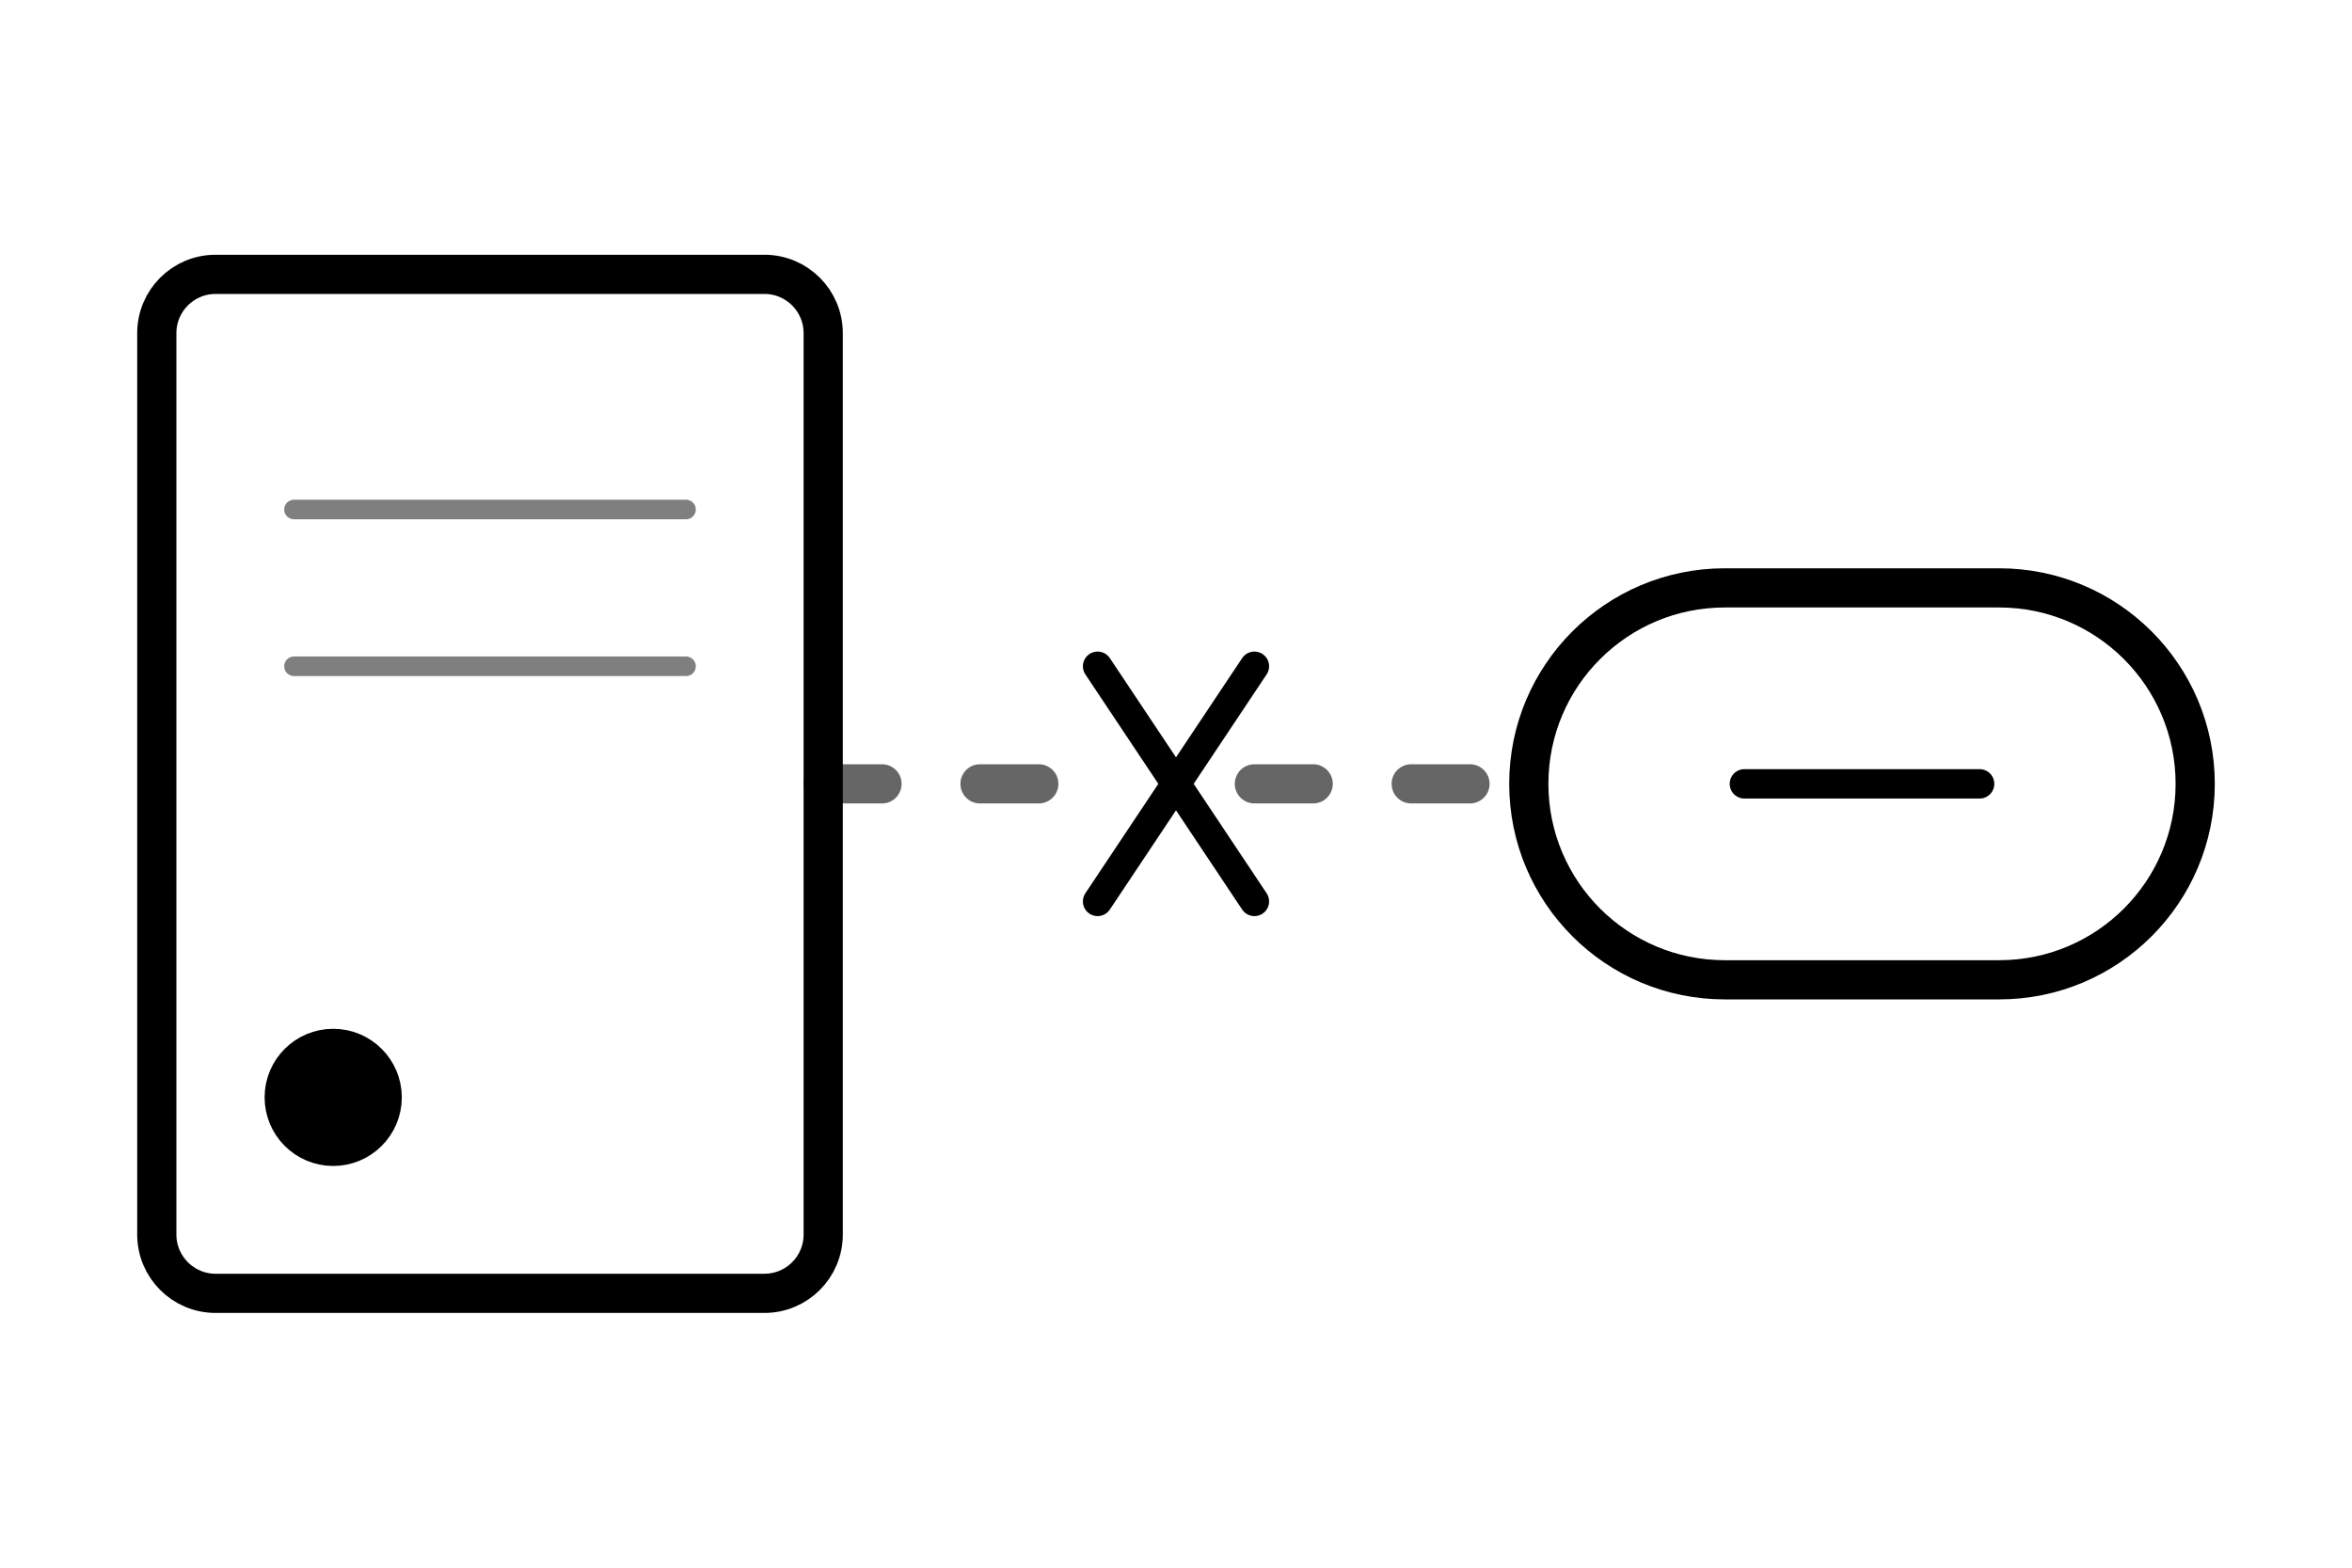
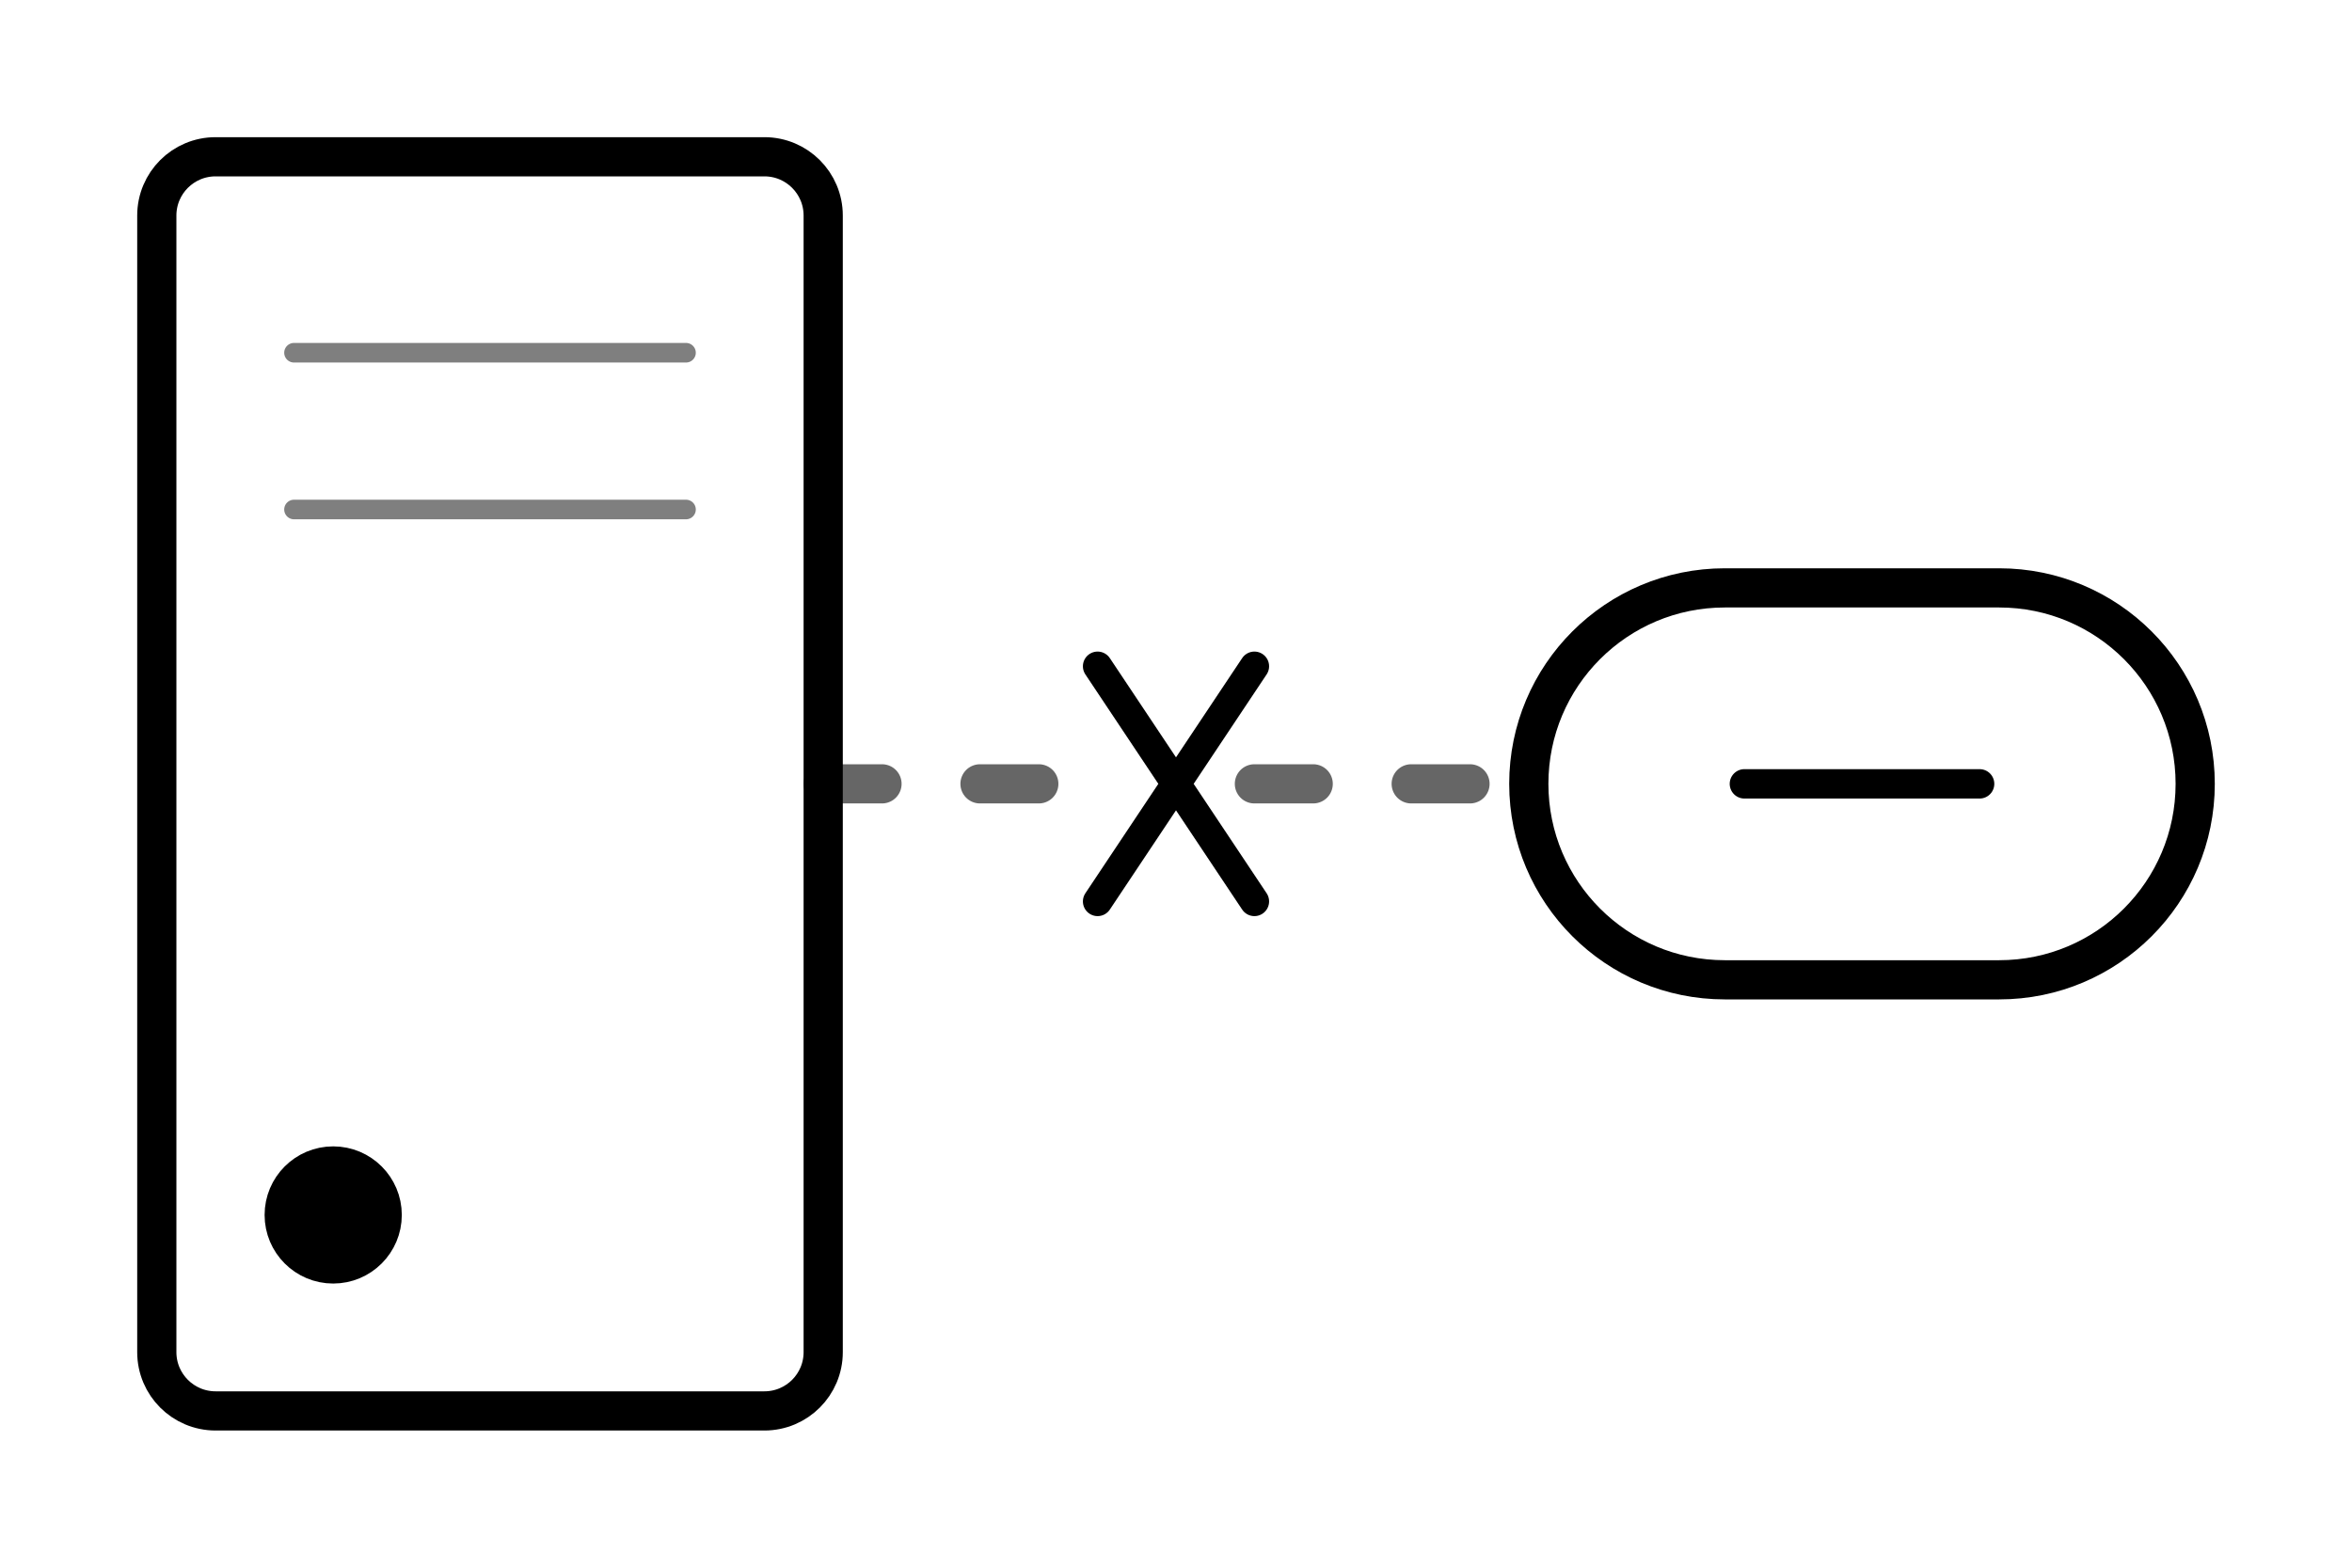
<svg viewBox="0 0 120 80" fill="none" stroke="currentColor" stroke-width="2" stroke-linecap="round" stroke-linejoin="round">
-   <rect x="8" y="14" width="34" height="52" rx="3" />
-   <path d="M15 26h20M15 34h20" stroke-width="1" opacity=".5" />
-   <circle cx="17" cy="56" r="2.5" fill="currentColor" />
+   <rect x="8" y="8" width="34" height="64" rx="3" />
+   <path d="M15 18h20M15 26h20" stroke-width="1" opacity=".5" />
+   <circle cx="17" cy="62" r="2.5" fill="currentColor" />
  <path d="M42 40h14M64 40h12" stroke-dasharray="3 5" opacity=".6" />
  <path d="M56 34l8 12M64 34l-8 12" stroke-width="1.5" />
  <rect x="78" y="30" width="34" height="20" rx="10" />
  <path d="M89 40h12" stroke-width="1.5" />
</svg>
